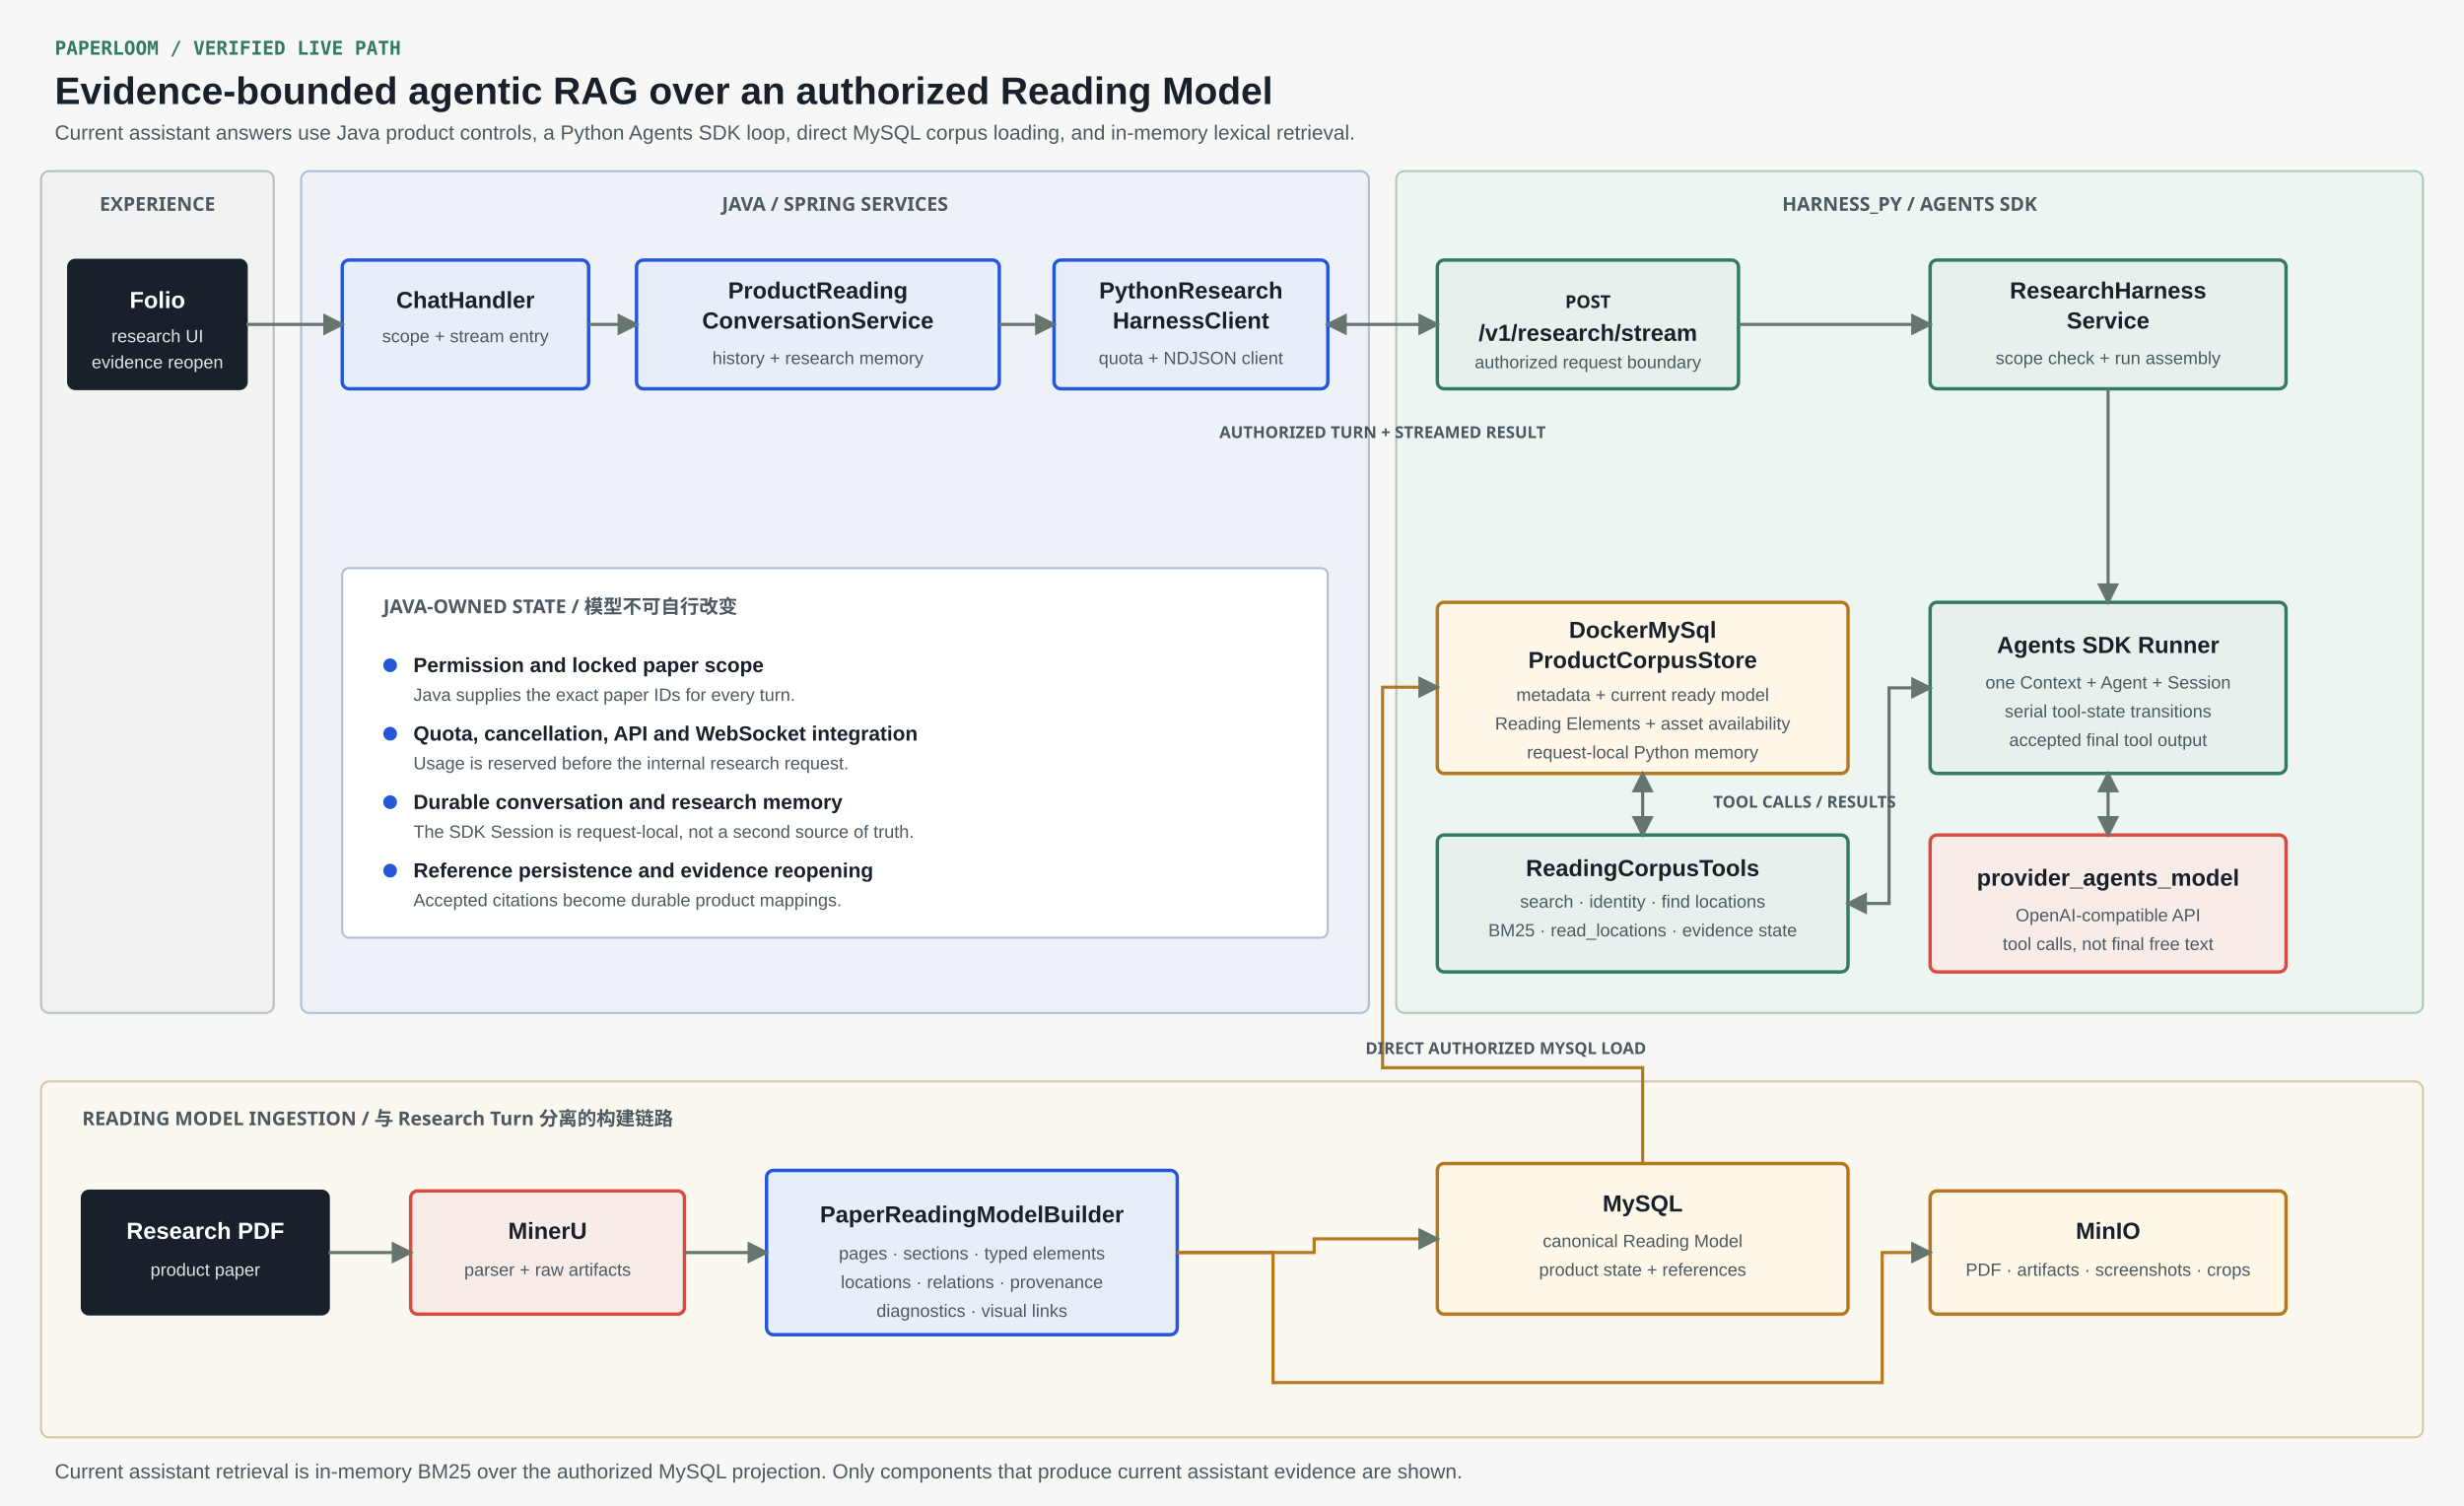
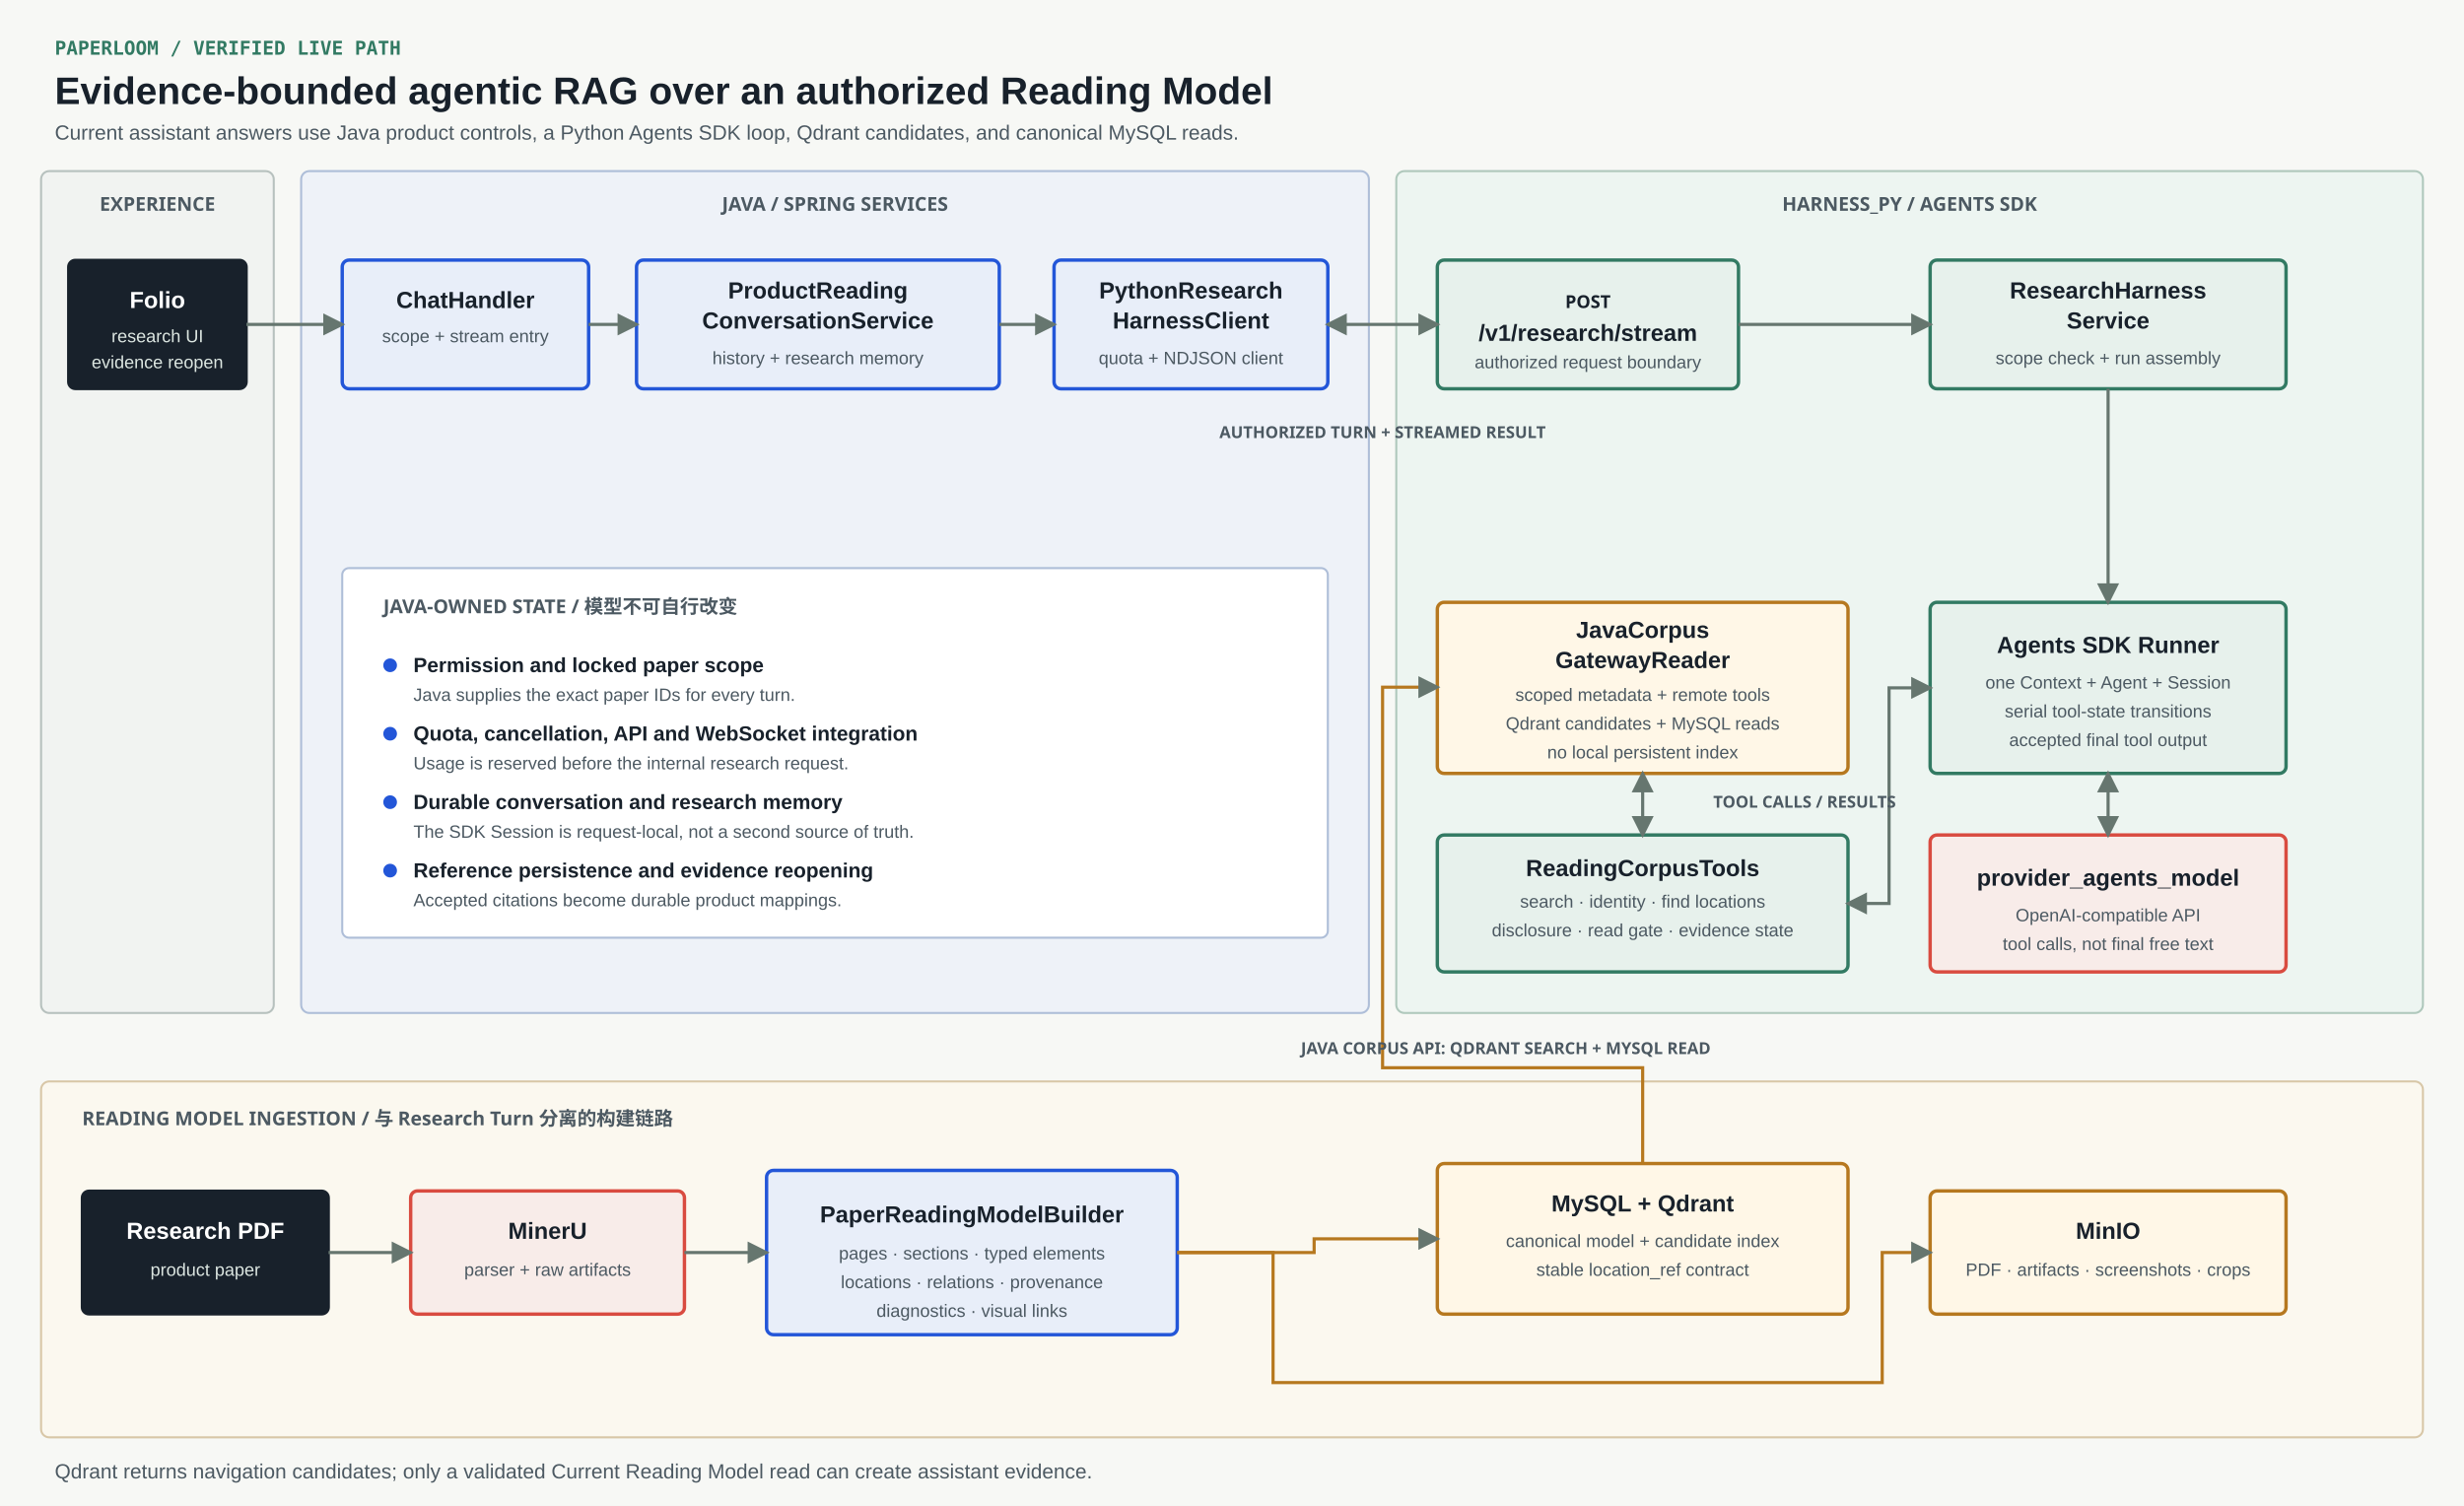
<svg xmlns="http://www.w3.org/2000/svg" width="1800" height="1100" viewBox="0 0 1800 1100" role="img" aria-labelledby="title description">
  <defs>
    <marker id="arrow-end" viewBox="0 0 10 10" refX="8.6" refY="5" markerWidth="7" markerHeight="7" orient="auto">
      <path d="M 0 0 L 10 5 L 0 10 z" fill="#66766f" />
    </marker>
    <marker id="arrow-start" viewBox="0 0 10 10" refX="1.4" refY="5" markerWidth="7" markerHeight="7" orient="auto">
      <path d="M 10 0 L 0 5 L 10 10 z" fill="#66766f" />
    </marker>
    <style>
      .canvas { fill: #f7f8f5; }
      .boundary-experience { fill: #f1f3f1; stroke: #b7c1be; stroke-width: 1.5; }
      .boundary-java { fill: #eef2f8; stroke: #aebed8; stroke-width: 1.5; }
      .boundary-python { fill: #edf5f1; stroke: #afc8bc; stroke-width: 1.5; }
      .ingestion { fill: #fbf8ef; stroke: #d8c7a7; stroke-width: 1.5; }
      .control-panel { fill: #ffffff; stroke: #aebed8; stroke-width: 1.5; }
      .node { fill: #ffffff; stroke: #8c9995; stroke-width: 2; }
      .node-dark { fill: #18212b; stroke: #18212b; stroke-width: 2; }
      .node-blue { fill: #e8eef9; stroke: #2356d8; stroke-width: 2.5; }
      .node-green { fill: #e7f1ec; stroke: #327a63; stroke-width: 2.5; }
      .node-red { fill: #f8ece9; stroke: #d94b40; stroke-width: 2.5; }
      .node-gold { fill: #fff7e7; stroke: #b6781f; stroke-width: 2.5; }
      .edge { fill: none; stroke: #66766f; stroke-width: 2.3; marker-end: url(#arrow-end); }
      .edge-both { fill: none; stroke: #66766f; stroke-width: 2.3; marker-start: url(#arrow-start); marker-end: url(#arrow-end); }
      .edge-data { fill: none; stroke: #b6781f; stroke-width: 2.3; marker-end: url(#arrow-end); }
      .title { fill: #18212b; font: 700 28px Arial, "Droid Sans Fallback", sans-serif; }
      .subtitle { fill: #4c5962; font: 15px Arial, "Droid Sans Fallback", sans-serif; }
      .kicker { fill: #327a63; font: 700 14px "IBM Plex Mono", Consolas, monospace; }
      .group { fill: #4c5962; font: 700 14px "IBM Plex Mono", Consolas, "Droid Sans Fallback", sans-serif; }
      .node-title { fill: #18212b; font: 700 17px Arial, "Droid Sans Fallback", sans-serif; }
      .node-title-light { fill: #ffffff; font: 700 17px Arial, "Droid Sans Fallback", sans-serif; }
      .node-copy { fill: #4c5962; font: 13px Arial, "Droid Sans Fallback", sans-serif; }
      .node-copy-light { fill: #dce6e1; font: 13px Arial, "Droid Sans Fallback", sans-serif; }
      .mono { fill: #18212b; font: 700 13px "IBM Plex Mono", Consolas, "Droid Sans Fallback", sans-serif; }
      .edge-label { fill: #4c5962; font: 700 12px "IBM Plex Mono", Consolas, "Droid Sans Fallback", sans-serif; }
      .responsibility { fill: #18212b; font: 700 15px Arial, "Droid Sans Fallback", sans-serif; }
      .responsibility-copy { fill: #4c5962; font: 13px Arial, "Droid Sans Fallback", sans-serif; }
      .bullet { fill: #2356d8; }
      .bullet-green { fill: #327a63; }
    </style>
  </defs>
  <rect class="canvas" width="1800" height="1100" />
  <text class="kicker" x="40" y="40">PAPERLOOM / VERIFIED LIVE PATH</text>
  <text class="title" x="40" y="76">Evidence-bounded agentic RAG over an authorized Reading Model</text>
-   <text class="subtitle" x="40" y="102">Current assistant answers use Java product controls, a Python Agents SDK loop, direct MySQL corpus loading, and in-memory lexical retrieval.</text>
+   <text class="subtitle" x="40" y="102">Current assistant answers use Java product controls, a Python Agents SDK loop, Qdrant candidates, and canonical MySQL reads.</text>
  <rect class="boundary-experience" x="30" y="125" width="170" height="615" rx="6" />
  <rect class="boundary-java" x="220" y="125" width="780" height="615" rx="6" />
  <rect class="boundary-python" x="1020" y="125" width="750" height="615" rx="6" />
  <text class="group" x="115" y="154" text-anchor="middle">EXPERIENCE</text>
  <text class="group" x="610" y="154" text-anchor="middle">JAVA / SPRING SERVICES</text>
  <text class="group" x="1395" y="154" text-anchor="middle">HARNESS_PY / AGENTS SDK</text>
  <rect class="node-dark" x="50" y="190" width="130" height="94" rx="5" />
  <text class="node-title-light" x="115" y="225" text-anchor="middle">Folio</text>
  <text class="node-copy-light" x="115" y="250" text-anchor="middle">research UI</text>
  <text class="node-copy-light" x="115" y="269" text-anchor="middle">evidence reopen</text>
  <rect class="node-blue" x="250" y="190" width="180" height="94" rx="5" />
  <text class="node-title" x="340" y="225" text-anchor="middle">ChatHandler</text>
  <text class="node-copy" x="340" y="250" text-anchor="middle">scope + stream entry</text>
  <rect class="node-blue" x="465" y="190" width="265" height="94" rx="5" />
  <text class="node-title" x="597.5" y="218" text-anchor="middle">ProductReading</text>
  <text class="node-title" x="597.5" y="240" text-anchor="middle">ConversationService</text>
  <text class="node-copy" x="597.5" y="266" text-anchor="middle">history + research memory</text>
  <rect class="node-blue" x="770" y="190" width="200" height="94" rx="5" />
  <text class="node-title" x="870" y="218" text-anchor="middle">PythonResearch</text>
  <text class="node-title" x="870" y="240" text-anchor="middle">HarnessClient</text>
  <text class="node-copy" x="870" y="266" text-anchor="middle">quota + NDJSON client</text>
  <rect class="node-green" x="1050" y="190" width="220" height="94" rx="5" />
  <text class="mono" x="1160" y="225" text-anchor="middle">POST</text>
  <text class="node-title" x="1160" y="249" text-anchor="middle">/v1/research/stream</text>
  <text class="node-copy" x="1160" y="269" text-anchor="middle">authorized request boundary</text>
  <rect class="node-green" x="1410" y="190" width="260" height="94" rx="5" />
  <text class="node-title" x="1540" y="218" text-anchor="middle">ResearchHarness</text>
  <text class="node-title" x="1540" y="240" text-anchor="middle">Service</text>
  <text class="node-copy" x="1540" y="266" text-anchor="middle">scope check + run assembly</text>
  <path class="edge" d="M 180 237 L 250 237" />
  <path class="edge" d="M 430 237 L 465 237" />
  <path class="edge" d="M 730 237 L 770 237" />
  <path class="edge-both" d="M 970 237 L 1050 237" />
  <path class="edge" d="M 1270 237 L 1410 237" />
  <text class="edge-label" x="1010" y="320" text-anchor="middle">AUTHORIZED TURN + STREAMED RESULT</text>
  <rect class="control-panel" x="250" y="415" width="720" height="270" rx="5" />
  <text class="group" x="280" y="448">JAVA-OWNED STATE / 模型不可自行改变</text>
  <circle class="bullet" cx="285" cy="486" r="5" />
  <text class="responsibility" x="302" y="491">Permission and locked paper scope</text>
  <text class="responsibility-copy" x="302" y="512">Java supplies the exact paper IDs for every turn.</text>
  <circle class="bullet" cx="285" cy="536" r="5" />
  <text class="responsibility" x="302" y="541">Quota, cancellation, API and WebSocket integration</text>
  <text class="responsibility-copy" x="302" y="562">Usage is reserved before the internal research request.</text>
  <circle class="bullet" cx="285" cy="586" r="5" />
  <text class="responsibility" x="302" y="591">Durable conversation and research memory</text>
  <text class="responsibility-copy" x="302" y="612">The SDK Session is request-local, not a second source of truth.</text>
  <circle class="bullet" cx="285" cy="636" r="5" />
  <text class="responsibility" x="302" y="641">Reference persistence and evidence reopening</text>
  <text class="responsibility-copy" x="302" y="662">Accepted citations become durable product mappings.</text>
  <rect class="node-gold" x="1050" y="440" width="300" height="125" rx="5" />
-   <text class="node-title" x="1200" y="466" text-anchor="middle">DockerMySql</text>
-   <text class="node-title" x="1200" y="488" text-anchor="middle">ProductCorpusStore</text>
-   <text class="node-copy" x="1200" y="512" text-anchor="middle">metadata + current ready model</text>
-   <text class="node-copy" x="1200" y="533" text-anchor="middle">Reading Elements + asset availability</text>
-   <text class="node-copy" x="1200" y="554" text-anchor="middle">request-local Python memory</text>
+   <text class="node-title" x="1200" y="466" text-anchor="middle">JavaCorpus</text>
+   <text class="node-title" x="1200" y="488" text-anchor="middle">GatewayReader</text>
+   <text class="node-copy" x="1200" y="512" text-anchor="middle">scoped metadata + remote tools</text>
+   <text class="node-copy" x="1200" y="533" text-anchor="middle">Qdrant candidates + MySQL reads</text>
+   <text class="node-copy" x="1200" y="554" text-anchor="middle">no local persistent index</text>
  <rect class="node-green" x="1410" y="440" width="260" height="125" rx="5" />
  <text class="node-title" x="1540" y="477" text-anchor="middle">Agents SDK Runner</text>
  <text class="node-copy" x="1540" y="503" text-anchor="middle">one Context + Agent + Session</text>
  <text class="node-copy" x="1540" y="524" text-anchor="middle">serial tool-state transitions</text>
  <text class="node-copy" x="1540" y="545" text-anchor="middle">accepted final tool output</text>
  <rect class="node-green" x="1050" y="610" width="300" height="100" rx="5" />
  <text class="node-title" x="1200" y="640" text-anchor="middle">ReadingCorpusTools</text>
  <text class="node-copy" x="1200" y="663" text-anchor="middle">search · identity · find locations</text>
-   <text class="node-copy" x="1200" y="684" text-anchor="middle">BM25 · read_locations · evidence state</text>
+   <text class="node-copy" x="1200" y="684" text-anchor="middle">disclosure · read gate · evidence state</text>
  <rect class="node-red" x="1410" y="610" width="260" height="100" rx="5" />
  <text class="node-title" x="1540" y="647" text-anchor="middle">provider_agents_model</text>
  <text class="node-copy" x="1540" y="673" text-anchor="middle">OpenAI-compatible API</text>
  <text class="node-copy" x="1540" y="694" text-anchor="middle">tool calls, not final free text</text>
  <path class="edge" d="M 1540 284 L 1540 440" />
  <path class="edge-both" d="M 1350 660 L 1380 660 L 1380 502.5 L 1410 502.5" />
  <path class="edge-both" d="M 1540 565 L 1540 610" />
  <path class="edge-both" d="M 1200 565 L 1200 610" />
  <text class="edge-label" x="1385" y="590" text-anchor="end">TOOL CALLS / RESULTS</text>
  <rect class="ingestion" x="30" y="790" width="1740" height="260" rx="6" />
  <text class="group" x="60" y="822">READING MODEL INGESTION / 与 Research Turn 分离的构建链路</text>
  <rect class="node-dark" x="60" y="870" width="180" height="90" rx="5" />
  <text class="node-title-light" x="150" y="905" text-anchor="middle">Research PDF</text>
  <text class="node-copy-light" x="150" y="932" text-anchor="middle">product paper</text>
  <rect class="node-red" x="300" y="870" width="200" height="90" rx="5" />
  <text class="node-title" x="400" y="905" text-anchor="middle">MinerU</text>
  <text class="node-copy" x="400" y="932" text-anchor="middle">parser + raw artifacts</text>
  <rect class="node-blue" x="560" y="855" width="300" height="120" rx="5" />
  <text class="node-title" x="710" y="893" text-anchor="middle">PaperReadingModelBuilder</text>
  <text class="node-copy" x="710" y="920" text-anchor="middle">pages · sections · typed elements</text>
  <text class="node-copy" x="710" y="941" text-anchor="middle">locations · relations · provenance</text>
  <text class="node-copy" x="710" y="962" text-anchor="middle">diagnostics · visual links</text>
  <rect class="node-gold" x="1050" y="850" width="300" height="110" rx="5" />
-   <text class="node-title" x="1200" y="885" text-anchor="middle">MySQL</text>
-   <text class="node-copy" x="1200" y="911" text-anchor="middle">canonical Reading Model</text>
-   <text class="node-copy" x="1200" y="932" text-anchor="middle">product state + references</text>
+   <text class="node-title" x="1200" y="885" text-anchor="middle">MySQL + Qdrant</text>
+   <text class="node-copy" x="1200" y="911" text-anchor="middle">canonical model + candidate index</text>
+   <text class="node-copy" x="1200" y="932" text-anchor="middle">stable location_ref contract</text>
  <rect class="node-gold" x="1410" y="870" width="260" height="90" rx="5" />
  <text class="node-title" x="1540" y="905" text-anchor="middle">MinIO</text>
  <text class="node-copy" x="1540" y="932" text-anchor="middle">PDF · artifacts · screenshots · crops</text>
  <path class="edge" d="M 240 915 L 300 915" />
  <path class="edge" d="M 500 915 L 560 915" />
  <path class="edge-data" d="M 860 915 L 960 915 L 960 905 L 1050 905" />
  <path class="edge-data" d="M 860 915 L 930 915 L 930 1010 L 1375 1010 L 1375 915 L 1410 915" />
  <path class="edge-data" d="M 1200 850 L 1200 780 L 1010 780 L 1010 502 L 1050 502" />
-   <text class="edge-label" x="1100" y="770" text-anchor="middle">DIRECT AUTHORIZED MYSQL LOAD</text>
-   <text class="subtitle" x="40" y="1080">Current assistant retrieval is in-memory BM25 over the authorized MySQL projection. Only components that produce current assistant evidence are shown.</text>
+   <text class="edge-label" x="1100" y="770" text-anchor="middle">JAVA CORPUS API: QDRANT SEARCH + MYSQL READ</text>
+   <text class="subtitle" x="40" y="1080">Qdrant returns navigation candidates; only a validated Current Reading Model read can create assistant evidence.</text>
</svg>
